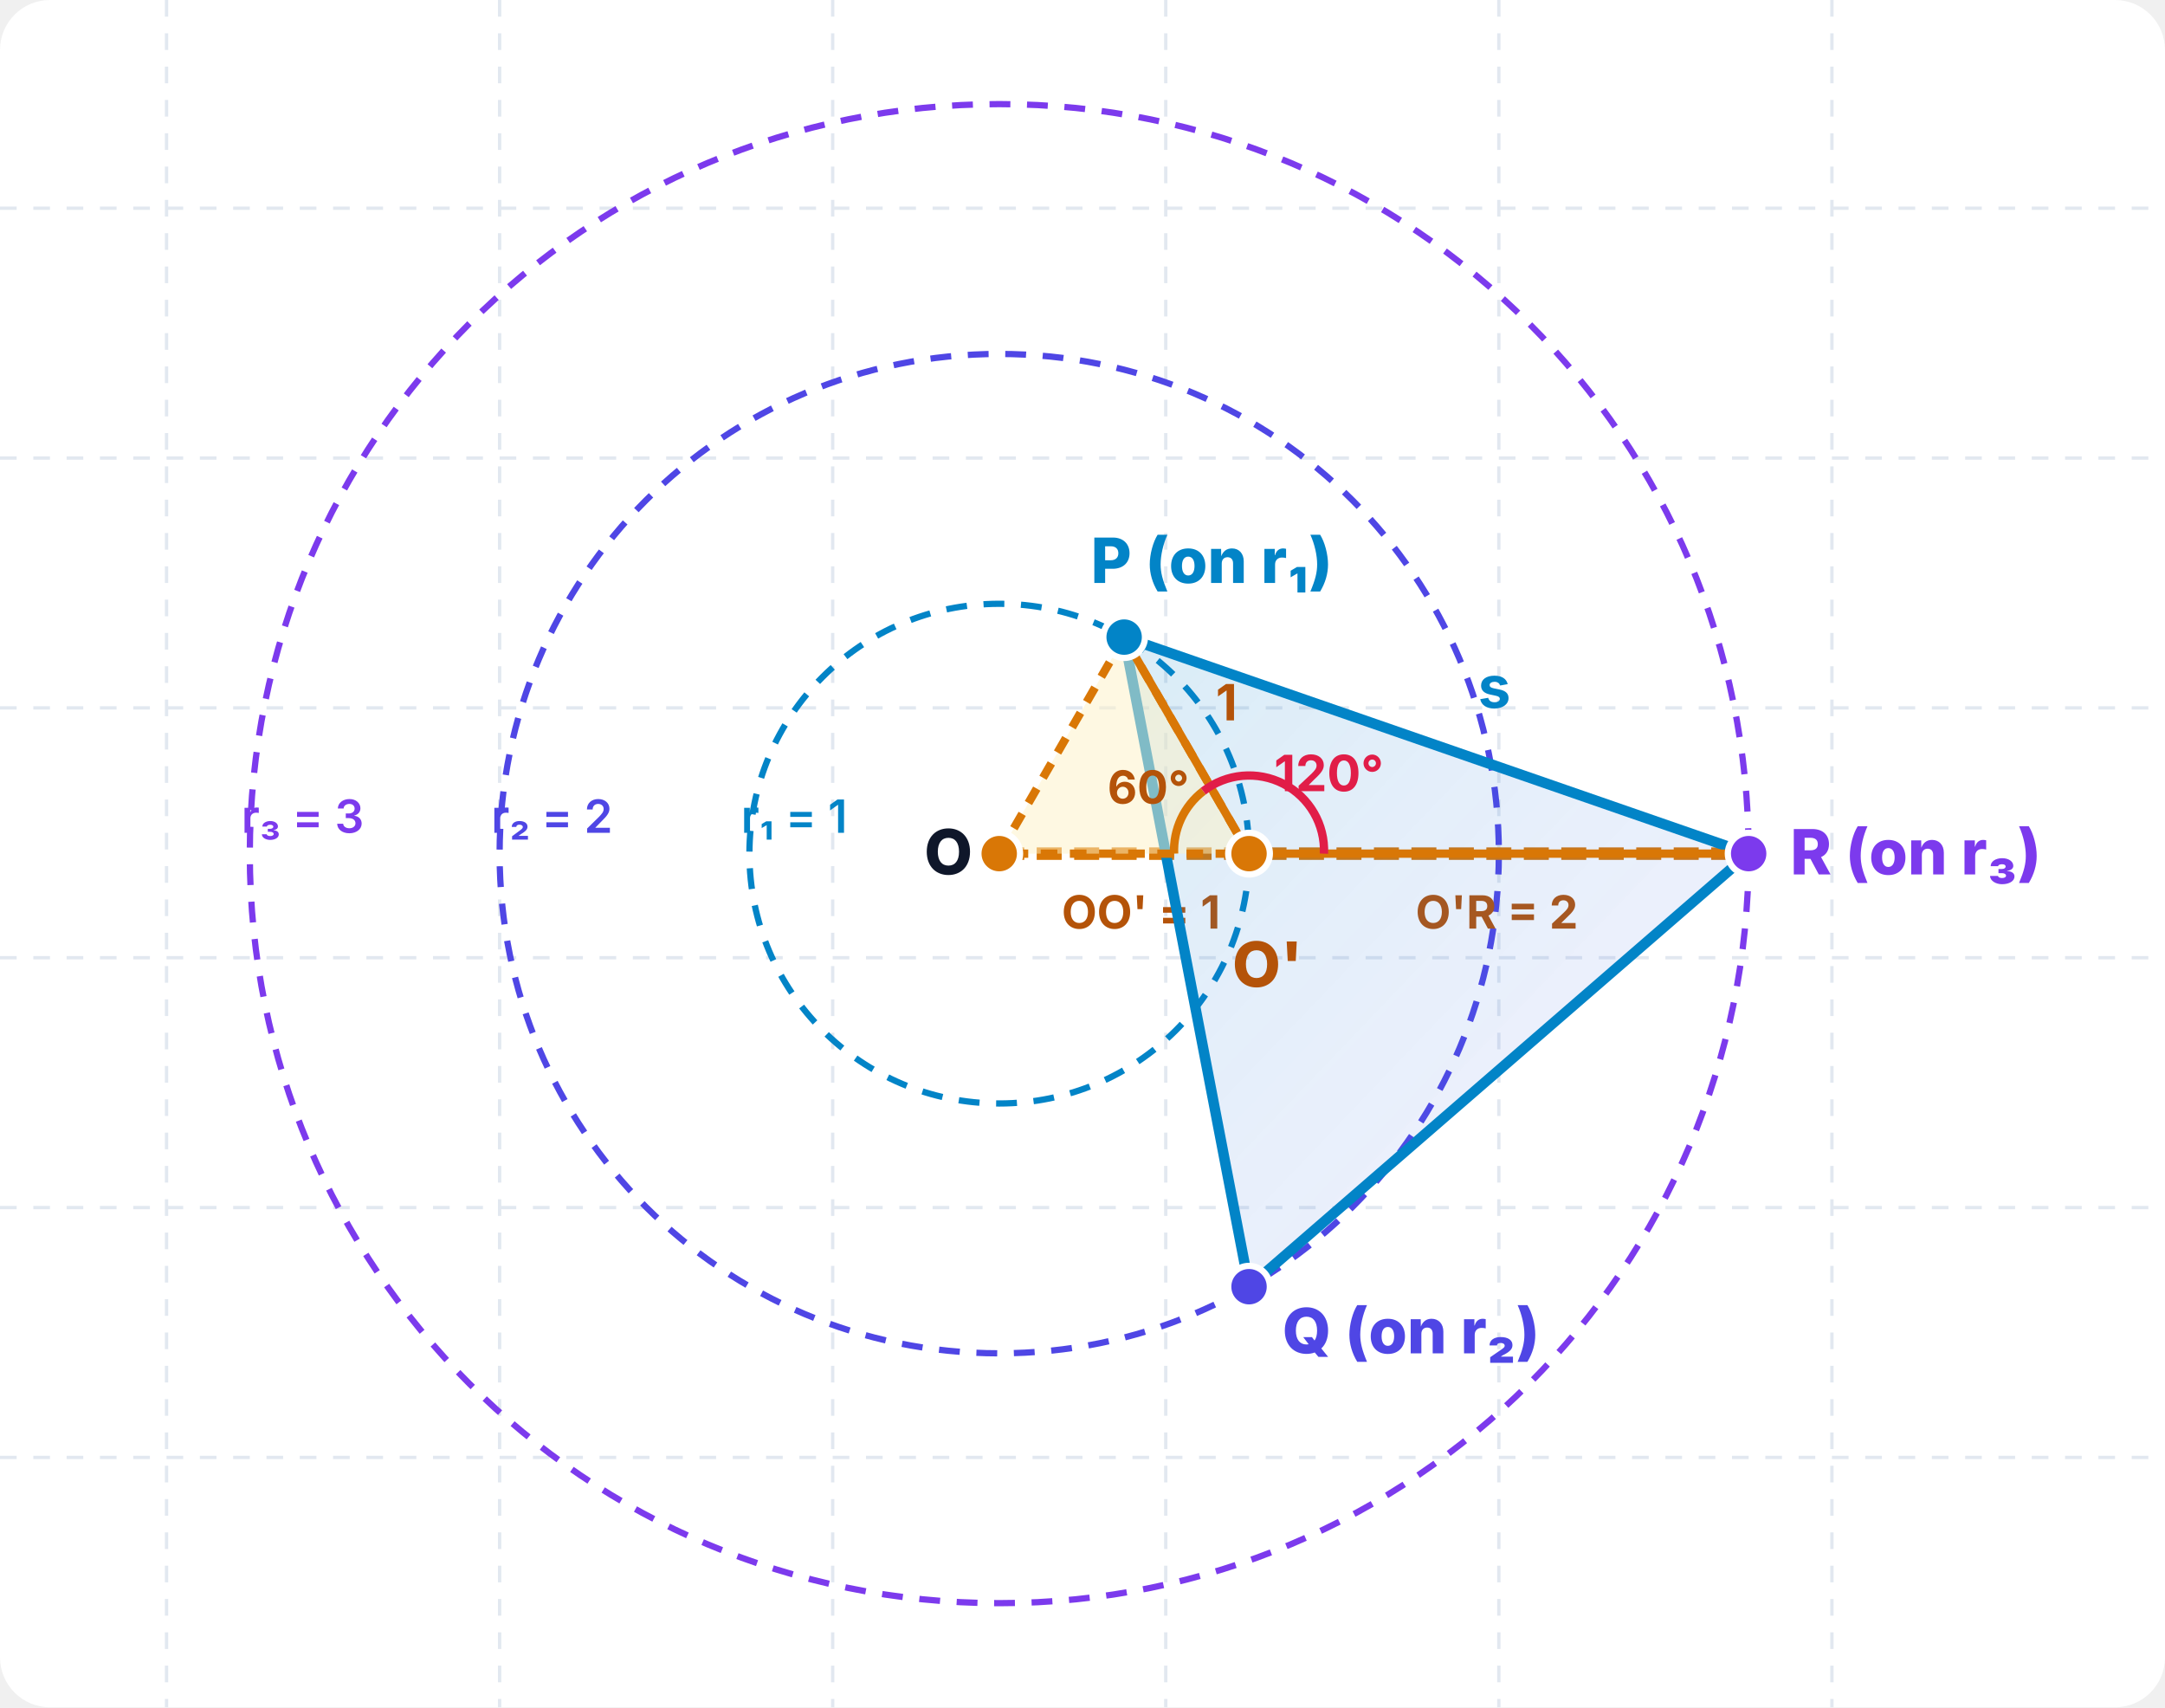
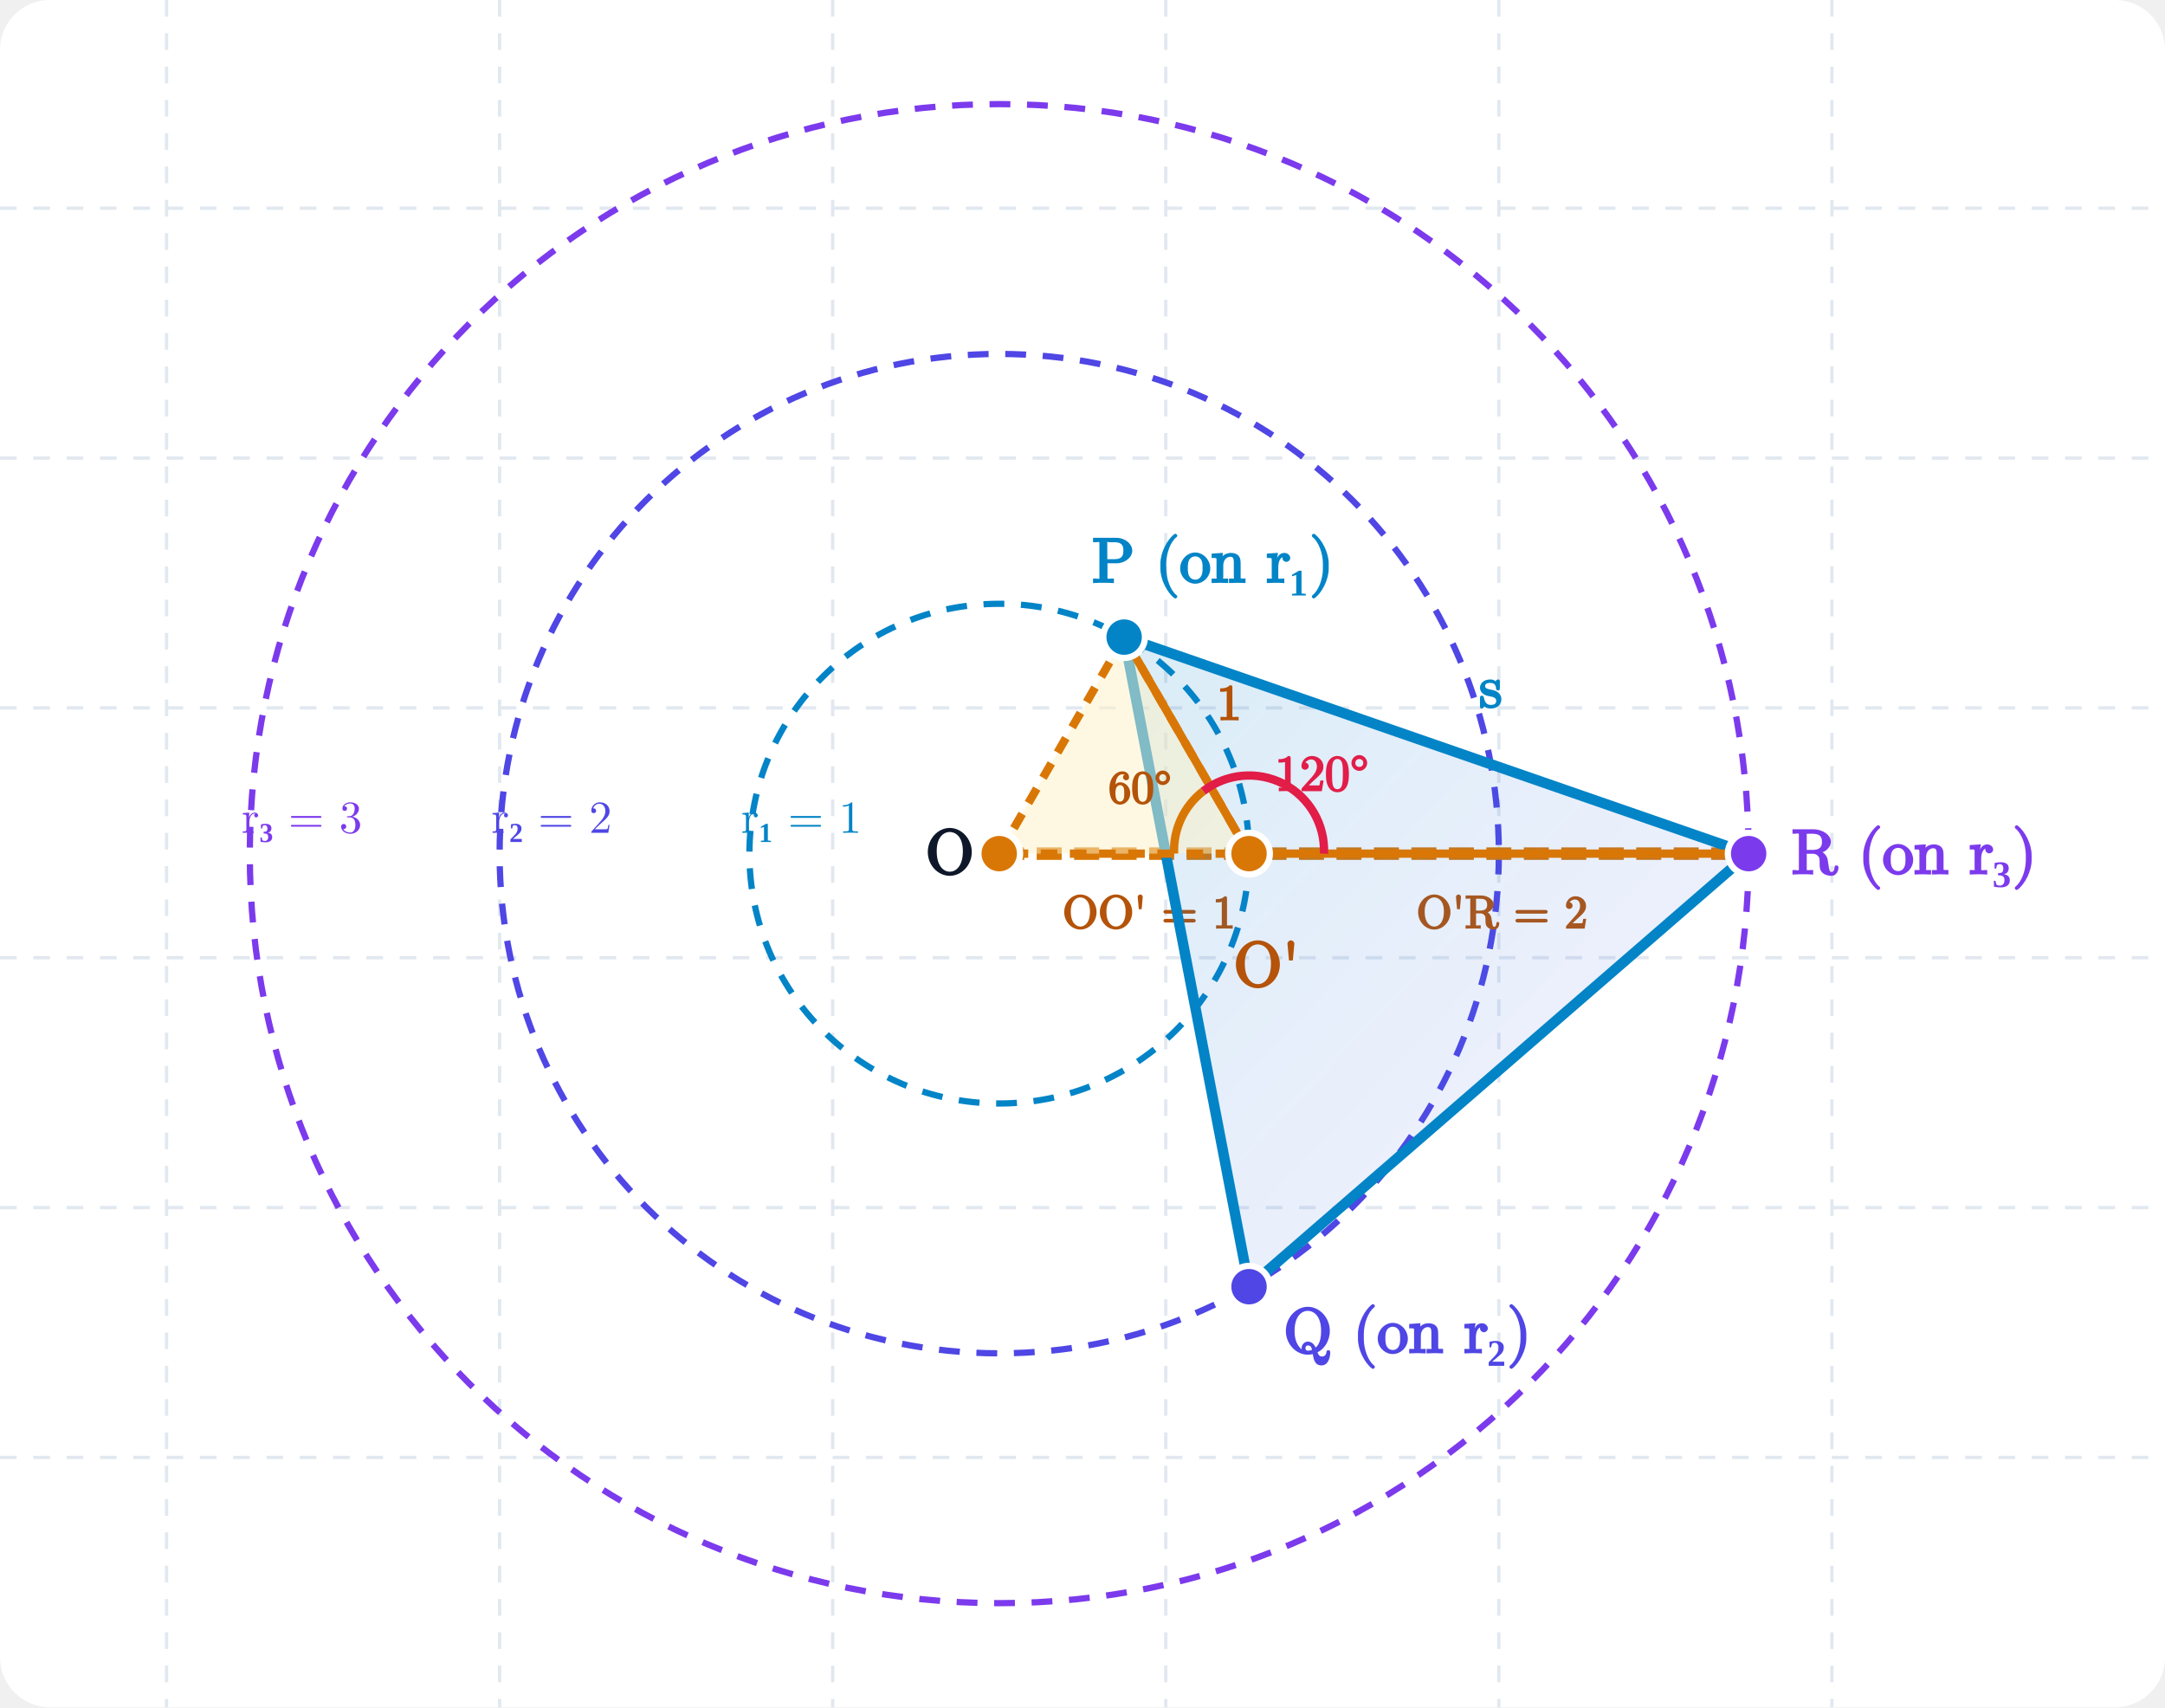
- <svg xmlns="http://www.w3.org/2000/svg" viewBox="0 0 520 410" width="100%" height="100%" style="background-color: #ffffff; font-family: system-ui, -apple-system, sans-serif;">
+ <svg xmlns="http://www.w3.org/2000/svg" viewBox="0 0 520 410" width="100%" height="100%" style="background-color: #ffffff; font-family: 'Latin Modern Math', 'Computer Modern', 'STIX Two Text', 'Times New Roman', Cambria, serif;">
  <defs>
    <linearGradient id="triGrad" x1="0%" y1="0%" x2="100%" y2="100%">
      <stop offset="0%" stop-color="#0284c7" stop-opacity="0.15" />
      <stop offset="100%" stop-color="#6366f1" stop-opacity="0.08" />
    </linearGradient>
  </defs>
  <rect width="520" height="410" fill="#ffffff" rx="12" />
  <g stroke="#e2e8f0" stroke-width="0.8" stroke-dasharray="4,4">
    <line x1="40" y1="0" x2="40" y2="410" />
    <line x1="120" y1="0" x2="120" y2="410" />
    <line x1="200" y1="0" x2="200" y2="410" />
    <line x1="280" y1="0" x2="280" y2="410" />
    <line x1="360" y1="0" x2="360" y2="410" />
    <line x1="440" y1="0" x2="440" y2="410" />
    <line x1="0" y1="50" x2="520" y2="50" />
    <line x1="0" y1="110" x2="520" y2="110" />
    <line x1="0" y1="170" x2="520" y2="170" />
    <line x1="0" y1="230" x2="520" y2="230" />
    <line x1="0" y1="290" x2="520" y2="290" />
    <line x1="0" y1="350" x2="520" y2="350" />
  </g>
  <g transform="translate(0, -35)">
    <circle cx="240" cy="240" r="60" fill="none" stroke="#0284c7" stroke-width="1.5" stroke-dasharray="5,4" />
    <text x="178" y="235" fill="#0284c7" font-size="11" font-weight="600">r₁ = 1</text>
    <circle cx="240" cy="240" r="120" fill="none" stroke="#4f46e5" stroke-width="1.5" stroke-dasharray="5,4" />
    <text x="118" y="235" fill="#4f46e5" font-size="11" font-weight="600">r₂ = 2</text>
    <circle cx="240" cy="240" r="180" fill="none" stroke="#7c3aed" stroke-width="1.5" stroke-dasharray="5,4" />
    <text x="58" y="235" fill="#7c3aed" font-size="11" font-weight="600">r₃ = 3</text>
    <line x1="240" y1="240" x2="420" y2="240" stroke="#d97706" stroke-width="3" stroke-dasharray="6,3" />
    <text x="255" y="258" fill="#b45309" font-size="11" font-weight="700">OO' = 1</text>
    <text x="340" y="258" fill="#b45309" font-size="11" font-weight="700">O'R = 2</text>
    <polygon points="270,188 300,344 420,240" fill="url(#triGrad)" stroke="#0284c7" stroke-width="2.5" stroke-linejoin="round" />
    <polygon points="270,188 240,240 300,240" fill="#fef3c7" fill-opacity="0.5" stroke="#d97706" stroke-width="2" stroke-dasharray="4,3" />
    <line x1="270" y1="188" x2="300" y2="240" stroke="#d97706" stroke-width="2" />
    <line x1="300" y1="240" x2="420" y2="240" stroke="#d97706" stroke-width="2" />
    <path d="M 282 240 A 18 18 0 0 1 289 225" fill="none" stroke="#d97706" stroke-width="2" />
    <text x="266" y="228" fill="#b45309" font-size="11" font-weight="bold">60°</text>
    <path d="M 289 225 A 18 18 0 0 1 318 240" fill="none" stroke="#e11d48" stroke-width="2" />
    <text x="306" y="225" fill="#e11d48" font-size="12" font-weight="bold">120°</text>
    <circle cx="240" cy="240" r="5" fill="#d97706" stroke="#ffffff" stroke-width="1.5" />
    <text x="222" y="245" fill="#0f172a" font-size="15" font-weight="800">O</text>
    <circle cx="270" cy="188" r="5" fill="#0284c7" stroke="#ffffff" stroke-width="1.5" />
    <text x="262" y="175" fill="#0284c7" font-size="15" font-weight="800">P (on r₁)</text>
    <circle cx="300" cy="344" r="5" fill="#4f46e5" stroke="#ffffff" stroke-width="1.5" />
    <text x="308" y="360" fill="#4f46e5" font-size="15" font-weight="800">Q (on r₂)</text>
    <circle cx="420" cy="240" r="5" fill="#7c3aed" stroke="#ffffff" stroke-width="1.5" />
    <text x="430" y="245" fill="#7c3aed" font-size="15" font-weight="800">R (on r₃)</text>
    <circle cx="300" cy="240" r="5" fill="#d97706" stroke="#ffffff" stroke-width="1.5" />
    <text x="296" y="272" fill="#b45309" font-size="15" font-weight="800">O'</text>
    <text x="355" y="205" fill="#0284c7" font-size="14" font-weight="bold">s</text>
    <text x="292" y="208" fill="#b45309" font-size="12" font-weight="bold">1</text>
  </g>
</svg>
